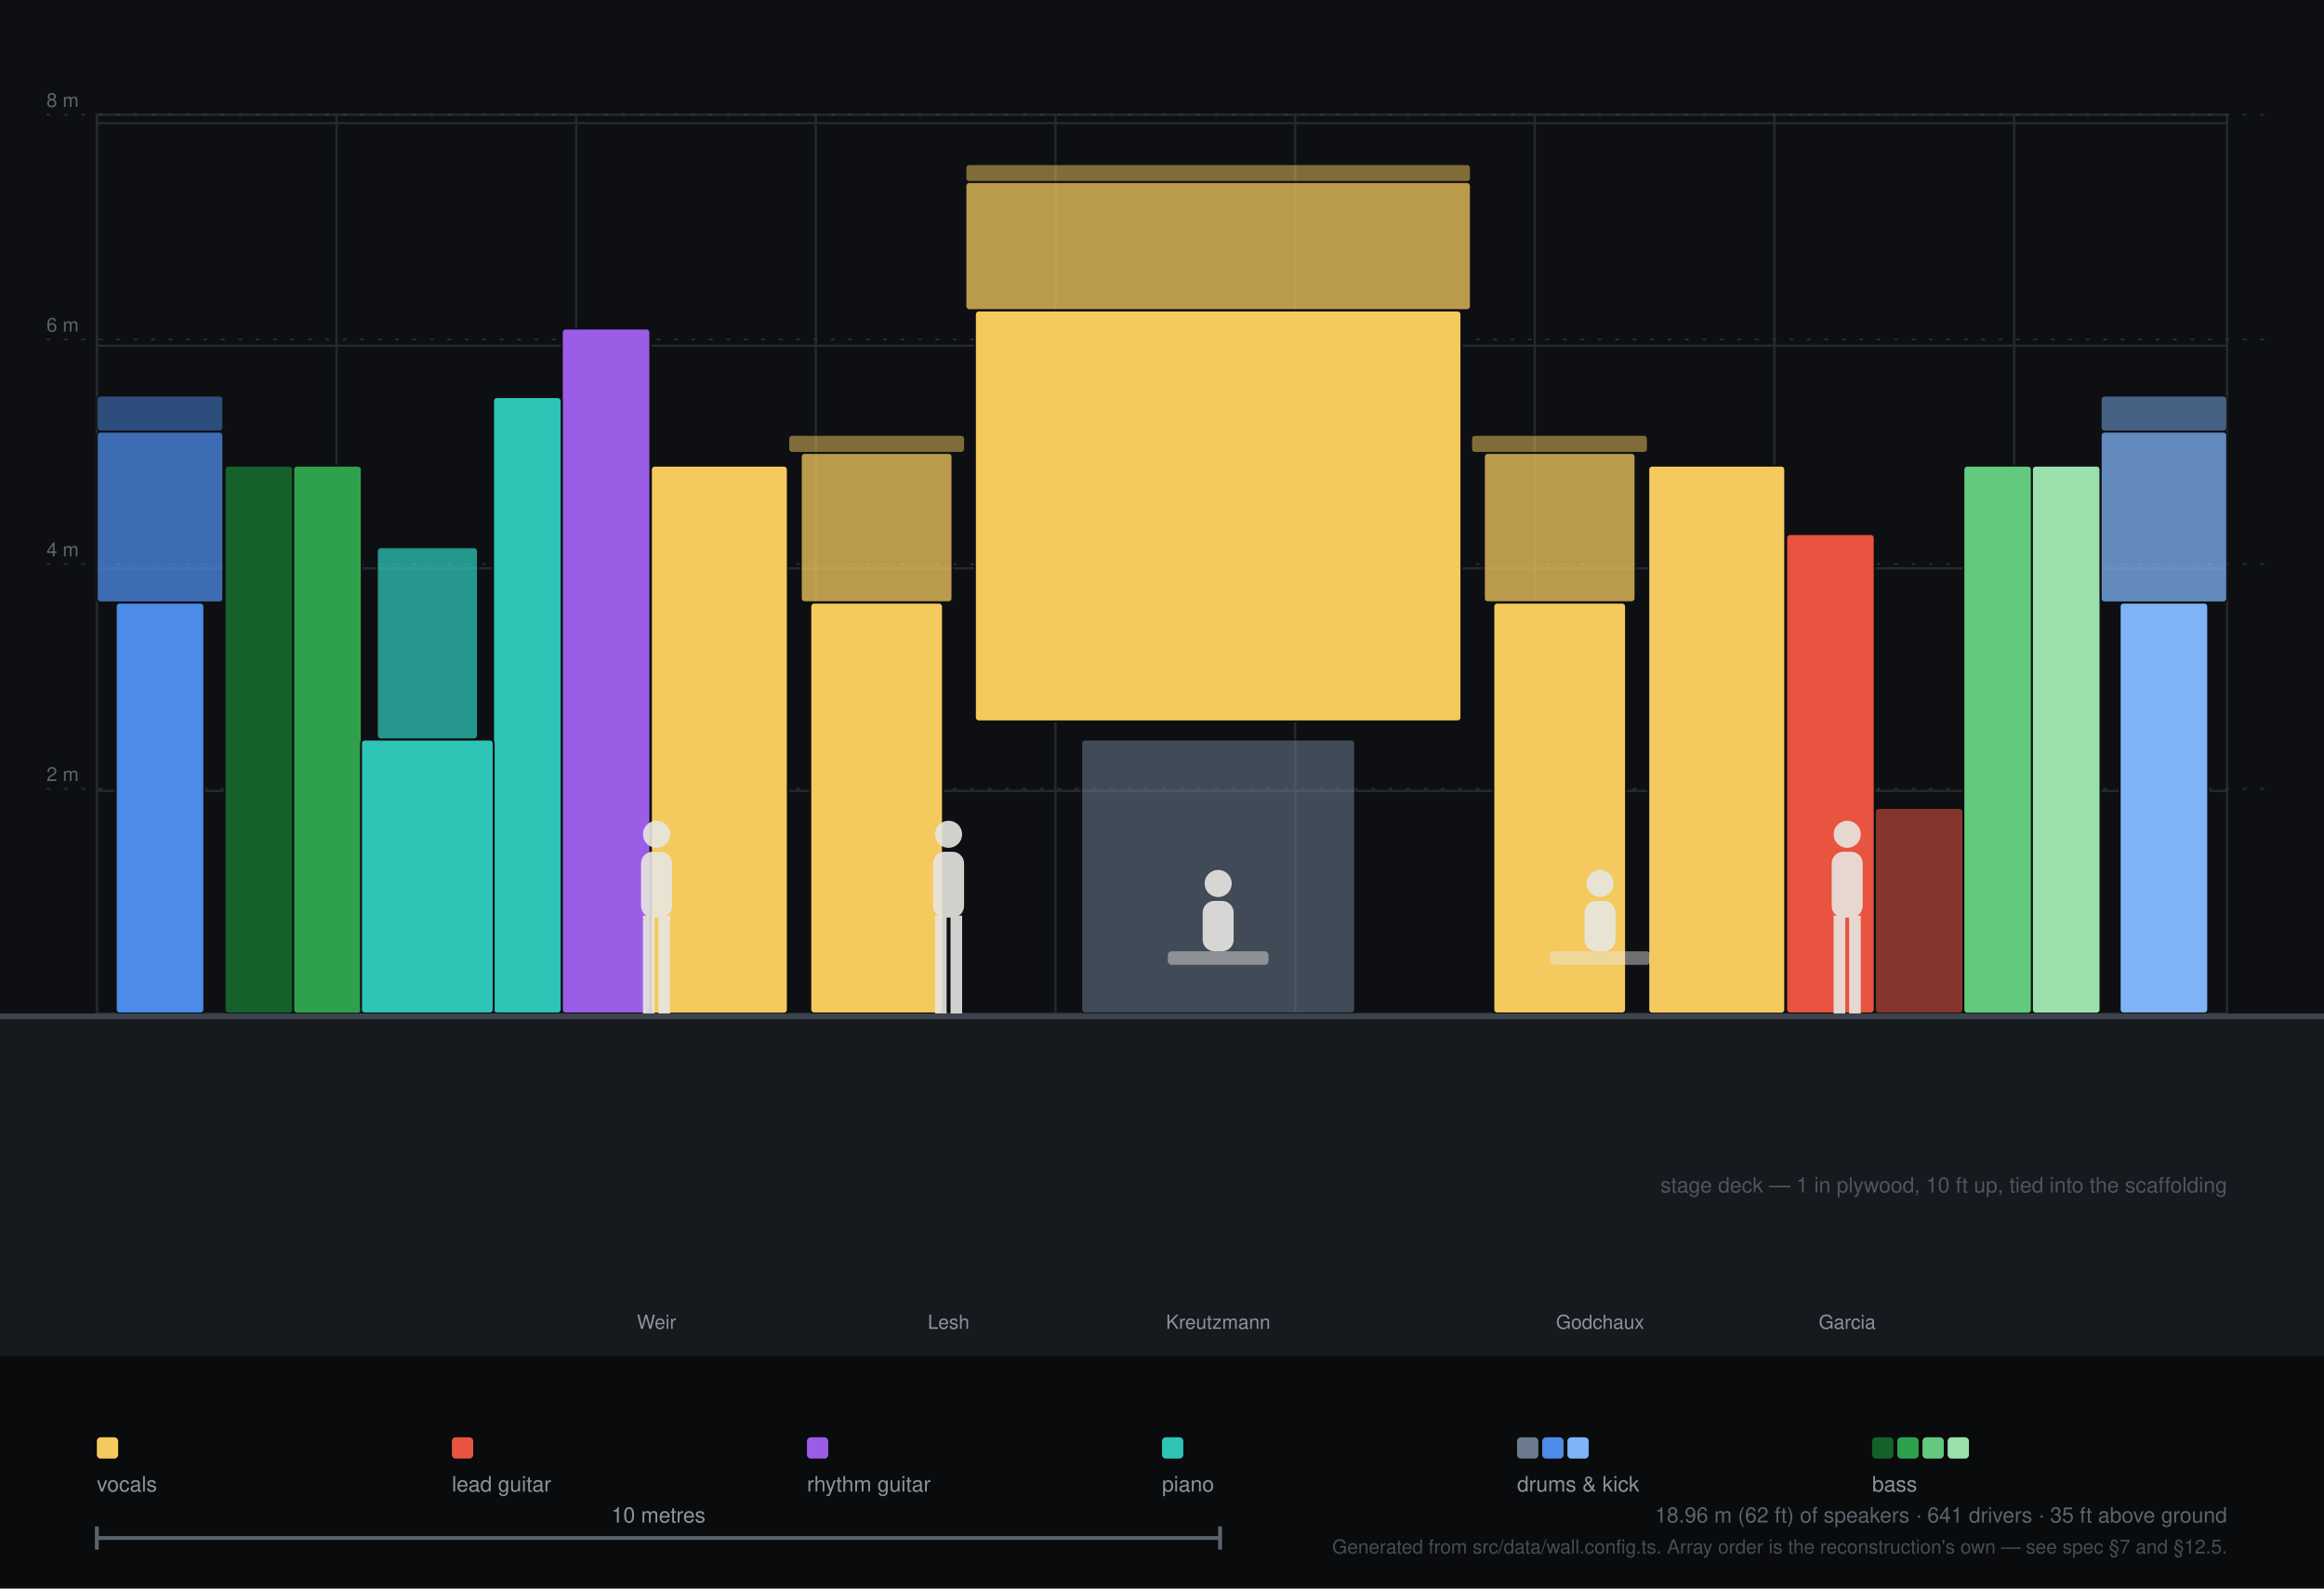
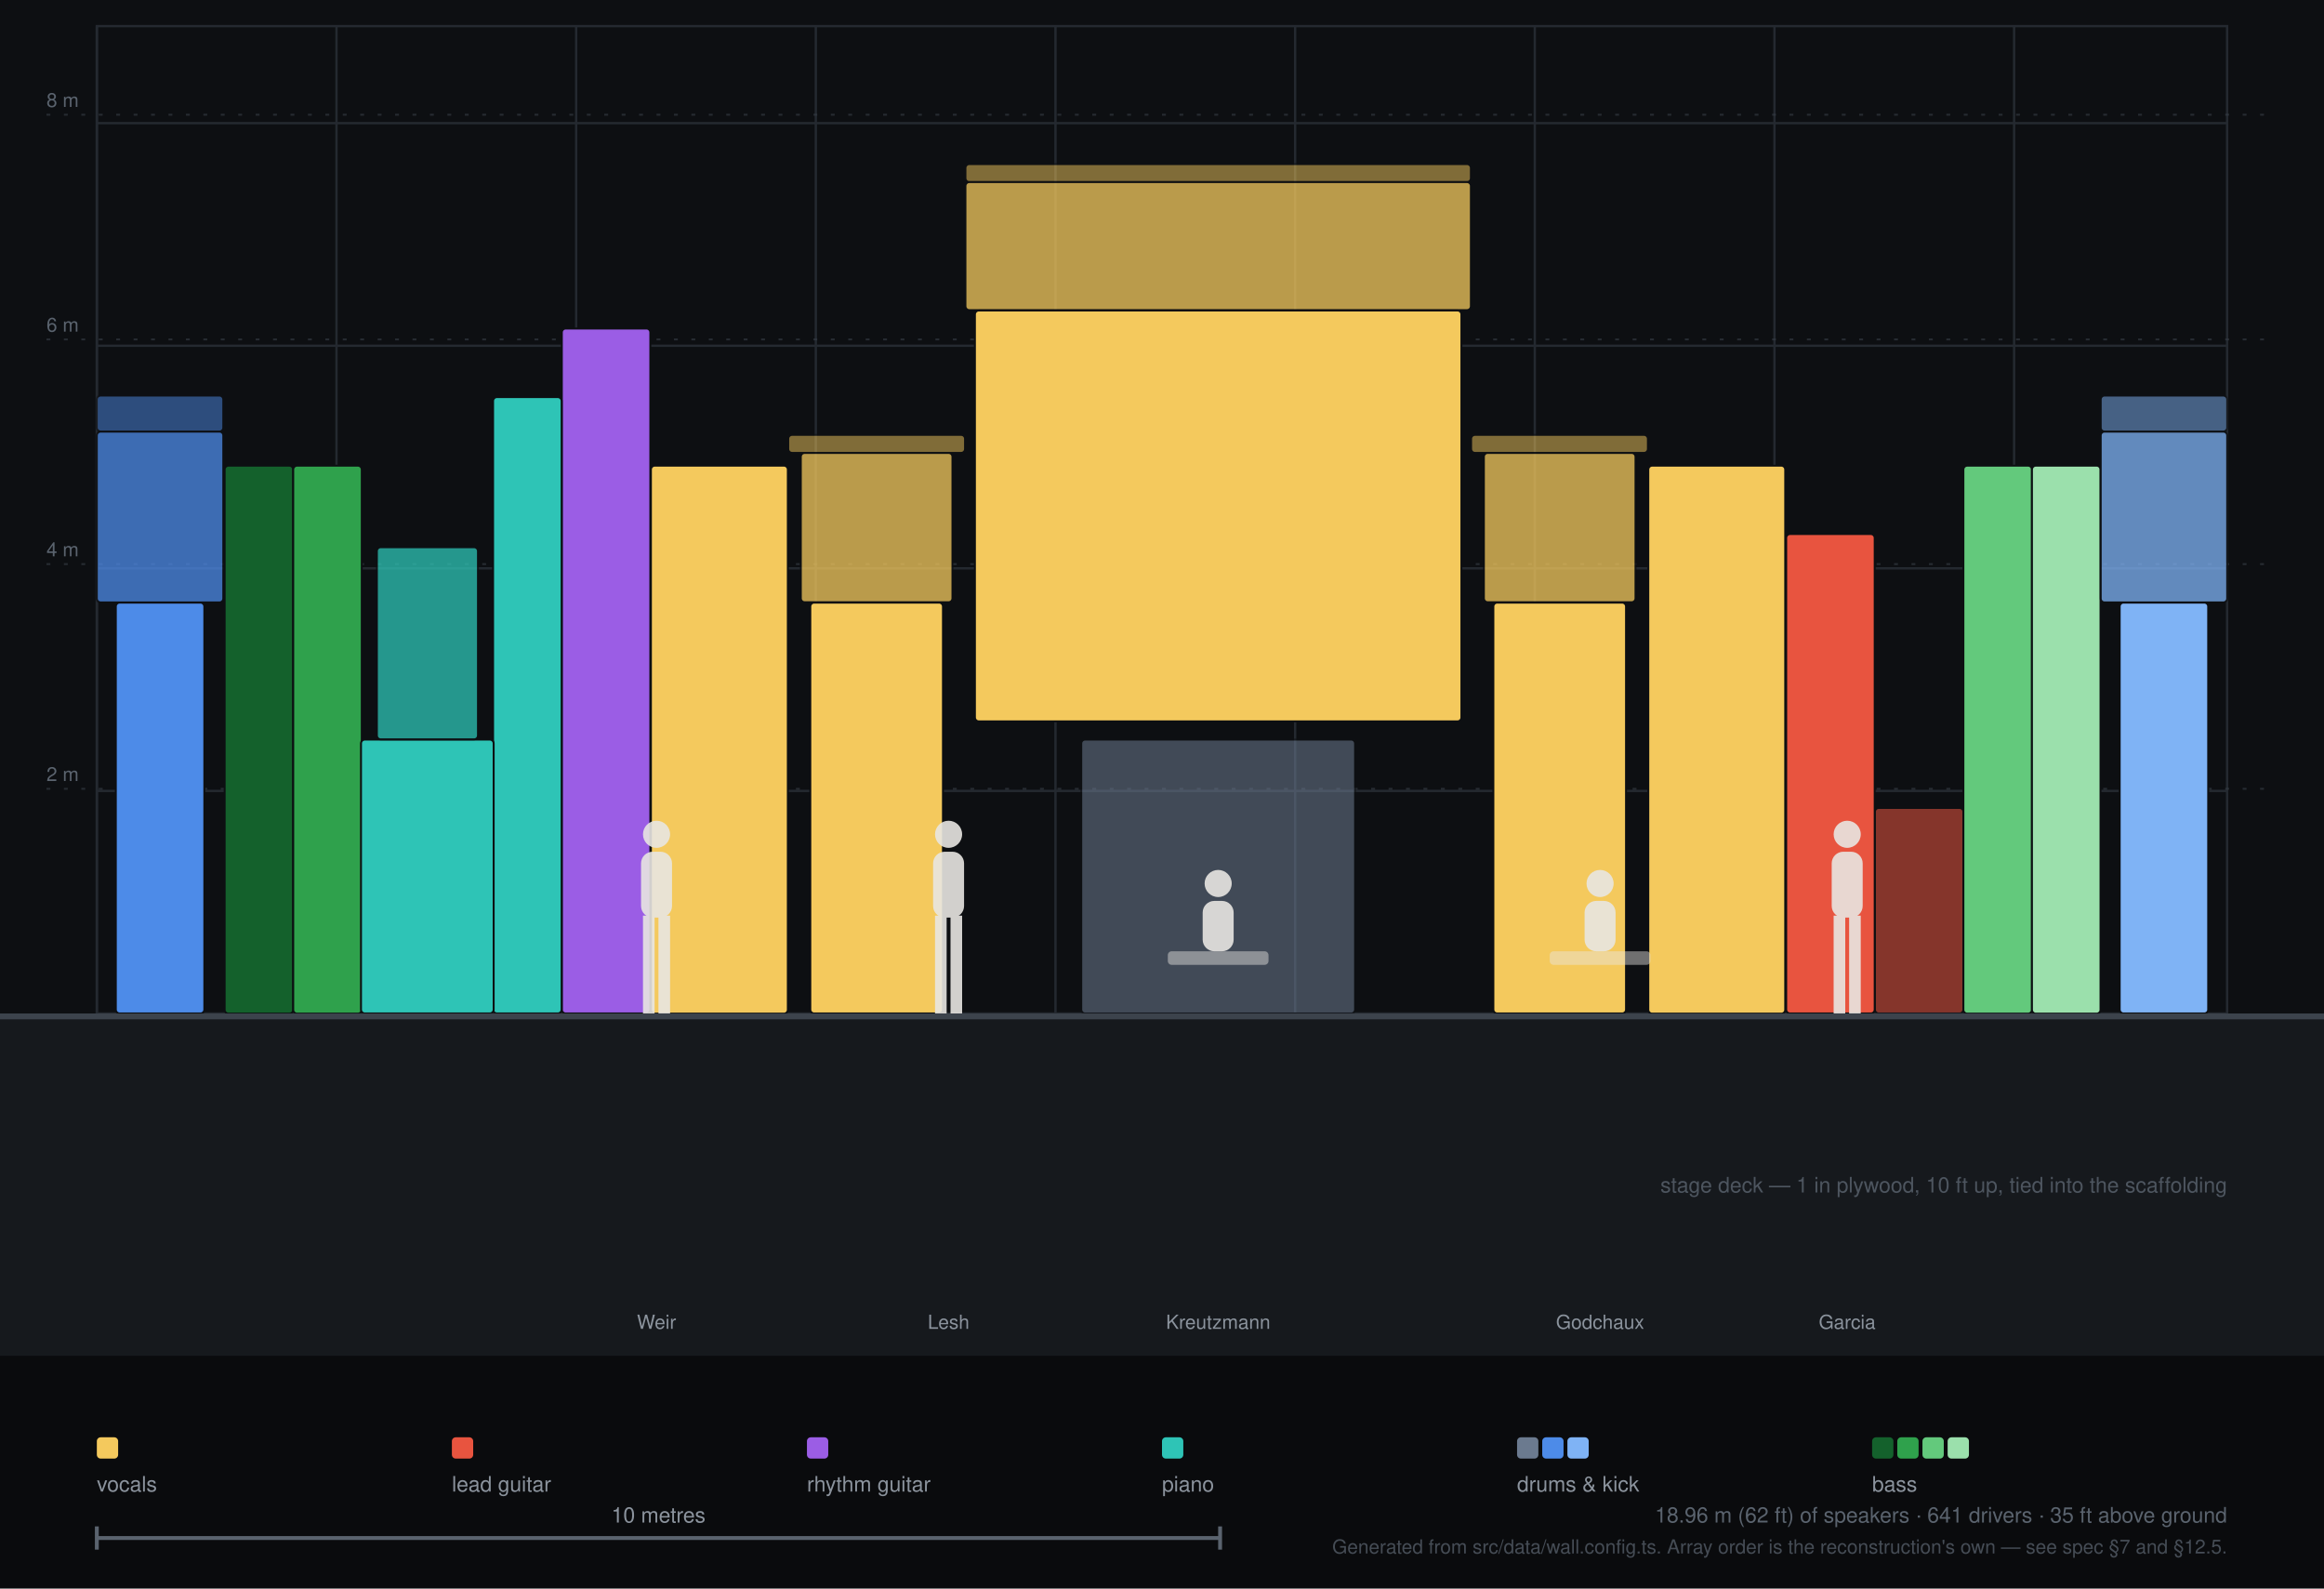
<svg xmlns="http://www.w3.org/2000/svg" viewBox="0 0 1200 820" width="1200" height="820" font-family="ui-sans-serif, -apple-system, 'Segoe UI', Helvetica, Arial, sans-serif">
  <rect width="1200" height="820" fill="#0d0f12" />
  <g stroke="#262b31" stroke-width="1">
    <line x1="24" y1="407.216" x2="1176" y2="407.216" stroke-dasharray="2 7" />
    <line x1="24" y1="291.216" x2="1176" y2="291.216" stroke-dasharray="2 7" />
    <line x1="24" y1="175.216" x2="1176" y2="175.216" stroke-dasharray="2 7" />
    <line x1="24" y1="59.216" x2="1176" y2="59.216" stroke-dasharray="2 7" />
  </g>
  <g fill="#5a636e" font-size="10">
    <text x="24" y="403.216">2 m</text>
    <text x="24" y="287.216">4 m</text>
    <text x="24" y="171.216">6 m</text>
    <text x="24" y="55.216">8 m</text>
  </g>
  <g stroke="#343b44" stroke-width="1.2" opacity="0.6">
-     <rect x="50" y="59.216" width="1099.97" height="464" fill="none" />
-     <line x1="50" y1="59.216" x2="50" y2="523.216" />
-     <line x1="173.749" y1="59.216" x2="173.749" y2="523.216" />
-     <line x1="297.498" y1="59.216" x2="297.498" y2="523.216" />
-     <line x1="421.246" y1="59.216" x2="421.246" y2="523.216" />
-     <line x1="544.995" y1="59.216" x2="544.995" y2="523.216" />
-     <line x1="668.744" y1="59.216" x2="668.744" y2="523.216" />
-     <line x1="792.493" y1="59.216" x2="792.493" y2="523.216" />
-     <line x1="916.242" y1="59.216" x2="916.242" y2="523.216" />
-     <line x1="1039.99" y1="59.216" x2="1039.99" y2="523.216" />
+     <rect x="50" y="13.489" width="1099.97" height="509.727" fill="none" />
+     <line x1="50" y1="13.489" x2="50" y2="523.216" />
+     <line x1="173.749" y1="13.489" x2="173.749" y2="523.216" />
+     <line x1="297.498" y1="13.489" x2="297.498" y2="523.216" />
+     <line x1="421.246" y1="13.489" x2="421.246" y2="523.216" />
+     <line x1="544.995" y1="13.489" x2="544.995" y2="523.216" />
+     <line x1="668.744" y1="13.489" x2="668.744" y2="523.216" />
+     <line x1="792.493" y1="13.489" x2="792.493" y2="523.216" />
+     <line x1="916.242" y1="13.489" x2="916.242" y2="523.216" />
+     <line x1="1039.99" y1="13.489" x2="1039.99" y2="523.216" />
    <line x1="50" y1="408.306" x2="1149.97" y2="408.306" />
    <line x1="50" y1="293.397" x2="1149.97" y2="293.397" />
    <line x1="50" y1="178.487" x2="1149.97" y2="178.487" />
    <line x1="50" y1="63.578" x2="1149.97" y2="63.578" />
  </g>
  <g stroke="#0d0f12" stroke-width="1">
    <rect x="968.1" y="417.1" width="45.7" height="106.1" fill="#E8543F" opacity="0.55" rx="2" />
    <rect x="558.3" y="381.8" width="141.4" height="141.4" fill="#6B7A8F" opacity="0.55" rx="2" />
    <rect x="498.5" y="84.7" width="261.0" height="9.3" fill="#F4C95D" opacity="0.50" rx="2" />
    <rect x="498.5" y="94.0" width="261.0" height="66.1" fill="#F4C95D" opacity="0.75" rx="2" />
    <rect x="503.4" y="160.3" width="251.2" height="212.1" fill="#F4C95D" opacity="1.00" rx="2" />
    <rect x="418.4" y="311.1" width="68.5" height="212.1" fill="#F4C95D" opacity="1.00" rx="2" />
    <rect x="413.5" y="233.8" width="78.3" height="77.1" fill="#F4C95D" opacity="0.75" rx="2" />
    <rect x="407.0" y="224.5" width="91.3" height="9.3" fill="#F4C95D" opacity="0.50" rx="2" />
    <rect x="771.1" y="311.1" width="68.5" height="212.1" fill="#F4C95D" opacity="1.00" rx="2" />
    <rect x="766.2" y="233.8" width="78.3" height="77.1" fill="#F4C95D" opacity="0.75" rx="2" />
    <rect x="759.6" y="224.5" width="91.3" height="9.3" fill="#F4C95D" opacity="0.50" rx="2" />
    <rect x="336.1" y="240.4" width="70.7" height="282.9" fill="#F4C95D" opacity="1.00" rx="2" />
    <rect x="851.1" y="240.4" width="70.7" height="282.9" fill="#F4C95D" opacity="1.00" rx="2" />
    <rect x="116.0" y="240.4" width="35.4" height="282.9" fill="#14612C" opacity="1.00" rx="2" />
    <rect x="151.4" y="240.4" width="35.4" height="282.9" fill="#2FA14C" opacity="1.00" rx="2" />
    <rect x="1013.8" y="240.4" width="35.4" height="282.9" fill="#63C97C" opacity="1.00" rx="2" />
    <rect x="1049.2" y="240.4" width="35.4" height="282.9" fill="#9BE0AC" opacity="1.00" rx="2" />
    <rect x="290.1" y="169.6" width="45.7" height="353.6" fill="#9B5DE5" opacity="1.00" rx="2" />
    <rect x="922.3" y="275.7" width="45.7" height="247.5" fill="#E8543F" opacity="1.00" rx="2" />
    <rect x="254.6" y="205.0" width="35.4" height="318.2" fill="#2EC4B6" opacity="1.00" rx="2" />
    <rect x="186.4" y="381.8" width="68.5" height="141.4" fill="#2EC4B6" opacity="1.00" rx="2" />
    <rect x="194.6" y="282.5" width="52.2" height="99.2" fill="#2EC4B6" opacity="0.75" rx="2" />
    <rect x="59.8" y="311.1" width="45.7" height="212.1" fill="#4D8BE8" opacity="1.00" rx="2" />
    <rect x="50.0" y="222.8" width="65.3" height="88.2" fill="#4D8BE8" opacity="0.75" rx="2" />
    <rect x="50.0" y="204.2" width="65.3" height="18.6" fill="#4D8BE8" opacity="0.50" rx="2" />
    <rect x="1094.5" y="311.1" width="45.7" height="212.1" fill="#7FB3F5" opacity="1.00" rx="2" />
    <rect x="1084.7" y="222.8" width="65.3" height="88.2" fill="#7FB3F5" opacity="0.75" rx="2" />
    <rect x="1084.7" y="204.2" width="65.3" height="18.6" fill="#7FB3F5" opacity="0.50" rx="2" />
  </g>
  <rect x="0" y="523.216" width="1200" height="176.784" fill="#16191d" />
  <rect x="0" y="523.216" width="1200" height="3" fill="#3c434c" />
  <rect x="0" y="700" width="1200" height="120" fill="#0a0b0d" />
  <text x="1150" y="615.608" fill="#4d555f" font-size="11" text-anchor="end">stage deck — 1 in plywood, 10 ft up, tied into the scaffolding</text>
  <g fill="#e8e6e1" opacity="0.9">
    <g transform="translate(339.0,421.7)">
      <circle cx="0" cy="9" r="7" />
      <rect x="-8" y="18" width="16" height="34" rx="6" />
      <rect x="-7" y="51" width="6" height="50.5" />
      <rect x="1" y="51" width="6" height="50.5" />
    </g>
    <g transform="translate(489.8,421.7)">
      <circle cx="0" cy="9" r="7" />
      <rect x="-8" y="18" width="16" height="34" rx="6" />
      <rect x="-7" y="51" width="6" height="50.5" />
      <rect x="1" y="51" width="6" height="50.5" />
    </g>
    <g transform="translate(629.0,447.1)">
      <circle cx="0" cy="9" r="7" />
      <rect x="-8" y="18" width="16" height="26" rx="6" />
      <rect x="-26" y="44" width="52" height="7" rx="2" opacity="0.5" />
    </g>
    <g transform="translate(826.2,447.1)">
      <circle cx="0" cy="9" r="7" />
      <rect x="-8" y="18" width="16" height="26" rx="6" />
      <rect x="-26" y="44" width="52" height="7" rx="2" opacity="0.5" />
    </g>
    <g transform="translate(953.8,421.7)">
      <circle cx="0" cy="9" r="7" />
      <rect x="-8" y="18" width="16" height="34" rx="6" />
      <rect x="-7" y="51" width="6" height="50.5" />
      <rect x="1" y="51" width="6" height="50.5" />
    </g>
  </g>
  <g fill="#8b939d" font-size="10" text-anchor="middle">
    <text x="339.0" y="686">Weir</text>
    <text x="489.8" y="686">Lesh</text>
    <text x="629.0" y="686">Kreutzmann</text>
    <text x="826.2" y="686">Godchaux</text>
    <text x="953.8" y="686">Garcia</text>
  </g>
  <g font-size="11">
    <rect x="50" y="742" width="11" height="11" fill="#F4C95D" rx="2" />
    <text x="50" y="770" fill="#8b939d">vocals</text>
    <rect x="233.333" y="742" width="11" height="11" fill="#E8543F" rx="2" />
    <text x="233.333" y="770" fill="#8b939d">lead guitar</text>
    <rect x="416.667" y="742" width="11" height="11" fill="#9B5DE5" rx="2" />
    <text x="416.667" y="770" fill="#8b939d">rhythm guitar</text>
    <rect x="600" y="742" width="11" height="11" fill="#2EC4B6" rx="2" />
    <text x="600" y="770" fill="#8b939d">piano</text>
    <rect x="783.333" y="742" width="11" height="11" fill="#6B7A8F" rx="2" />
    <rect x="796.333" y="742" width="11" height="11" fill="#4D8BE8" rx="2" />
    <rect x="809.333" y="742" width="11" height="11" fill="#7FB3F5" rx="2" />
    <text x="783.333" y="770" fill="#8b939d">drums &amp; kick</text>
    <rect x="966.667" y="742" width="11" height="11" fill="#14612C" rx="2" />
    <rect x="979.667" y="742" width="11" height="11" fill="#2FA14C" rx="2" />
    <rect x="992.667" y="742" width="11" height="11" fill="#63C97C" rx="2" />
    <rect x="1005.667" y="742" width="11" height="11" fill="#9BE0AC" rx="2" />
    <text x="966.667" y="770" fill="#8b939d">bass</text>
  </g>
  <g stroke="#5a636e" stroke-width="2">
    <line x1="50" y1="794" x2="630" y2="794" />
    <line x1="50" y1="788" x2="50" y2="800" />
    <line x1="630" y1="788" x2="630" y2="800" />
  </g>
  <text x="340" y="786" fill="#8b939d" font-size="11" text-anchor="middle">10 metres</text>
  <text x="1150" y="786" fill="#5a636e" font-size="11" text-anchor="end">18.96 m (62 ft) of speakers · 641 drivers · 35 ft above ground</text>
  <text x="1150" y="802" fill="#454c55" font-size="10" text-anchor="end">Generated from src/data/wall.config.ts. Array order is the reconstruction's own — see spec §7 and §12.5.</text>
</svg>
